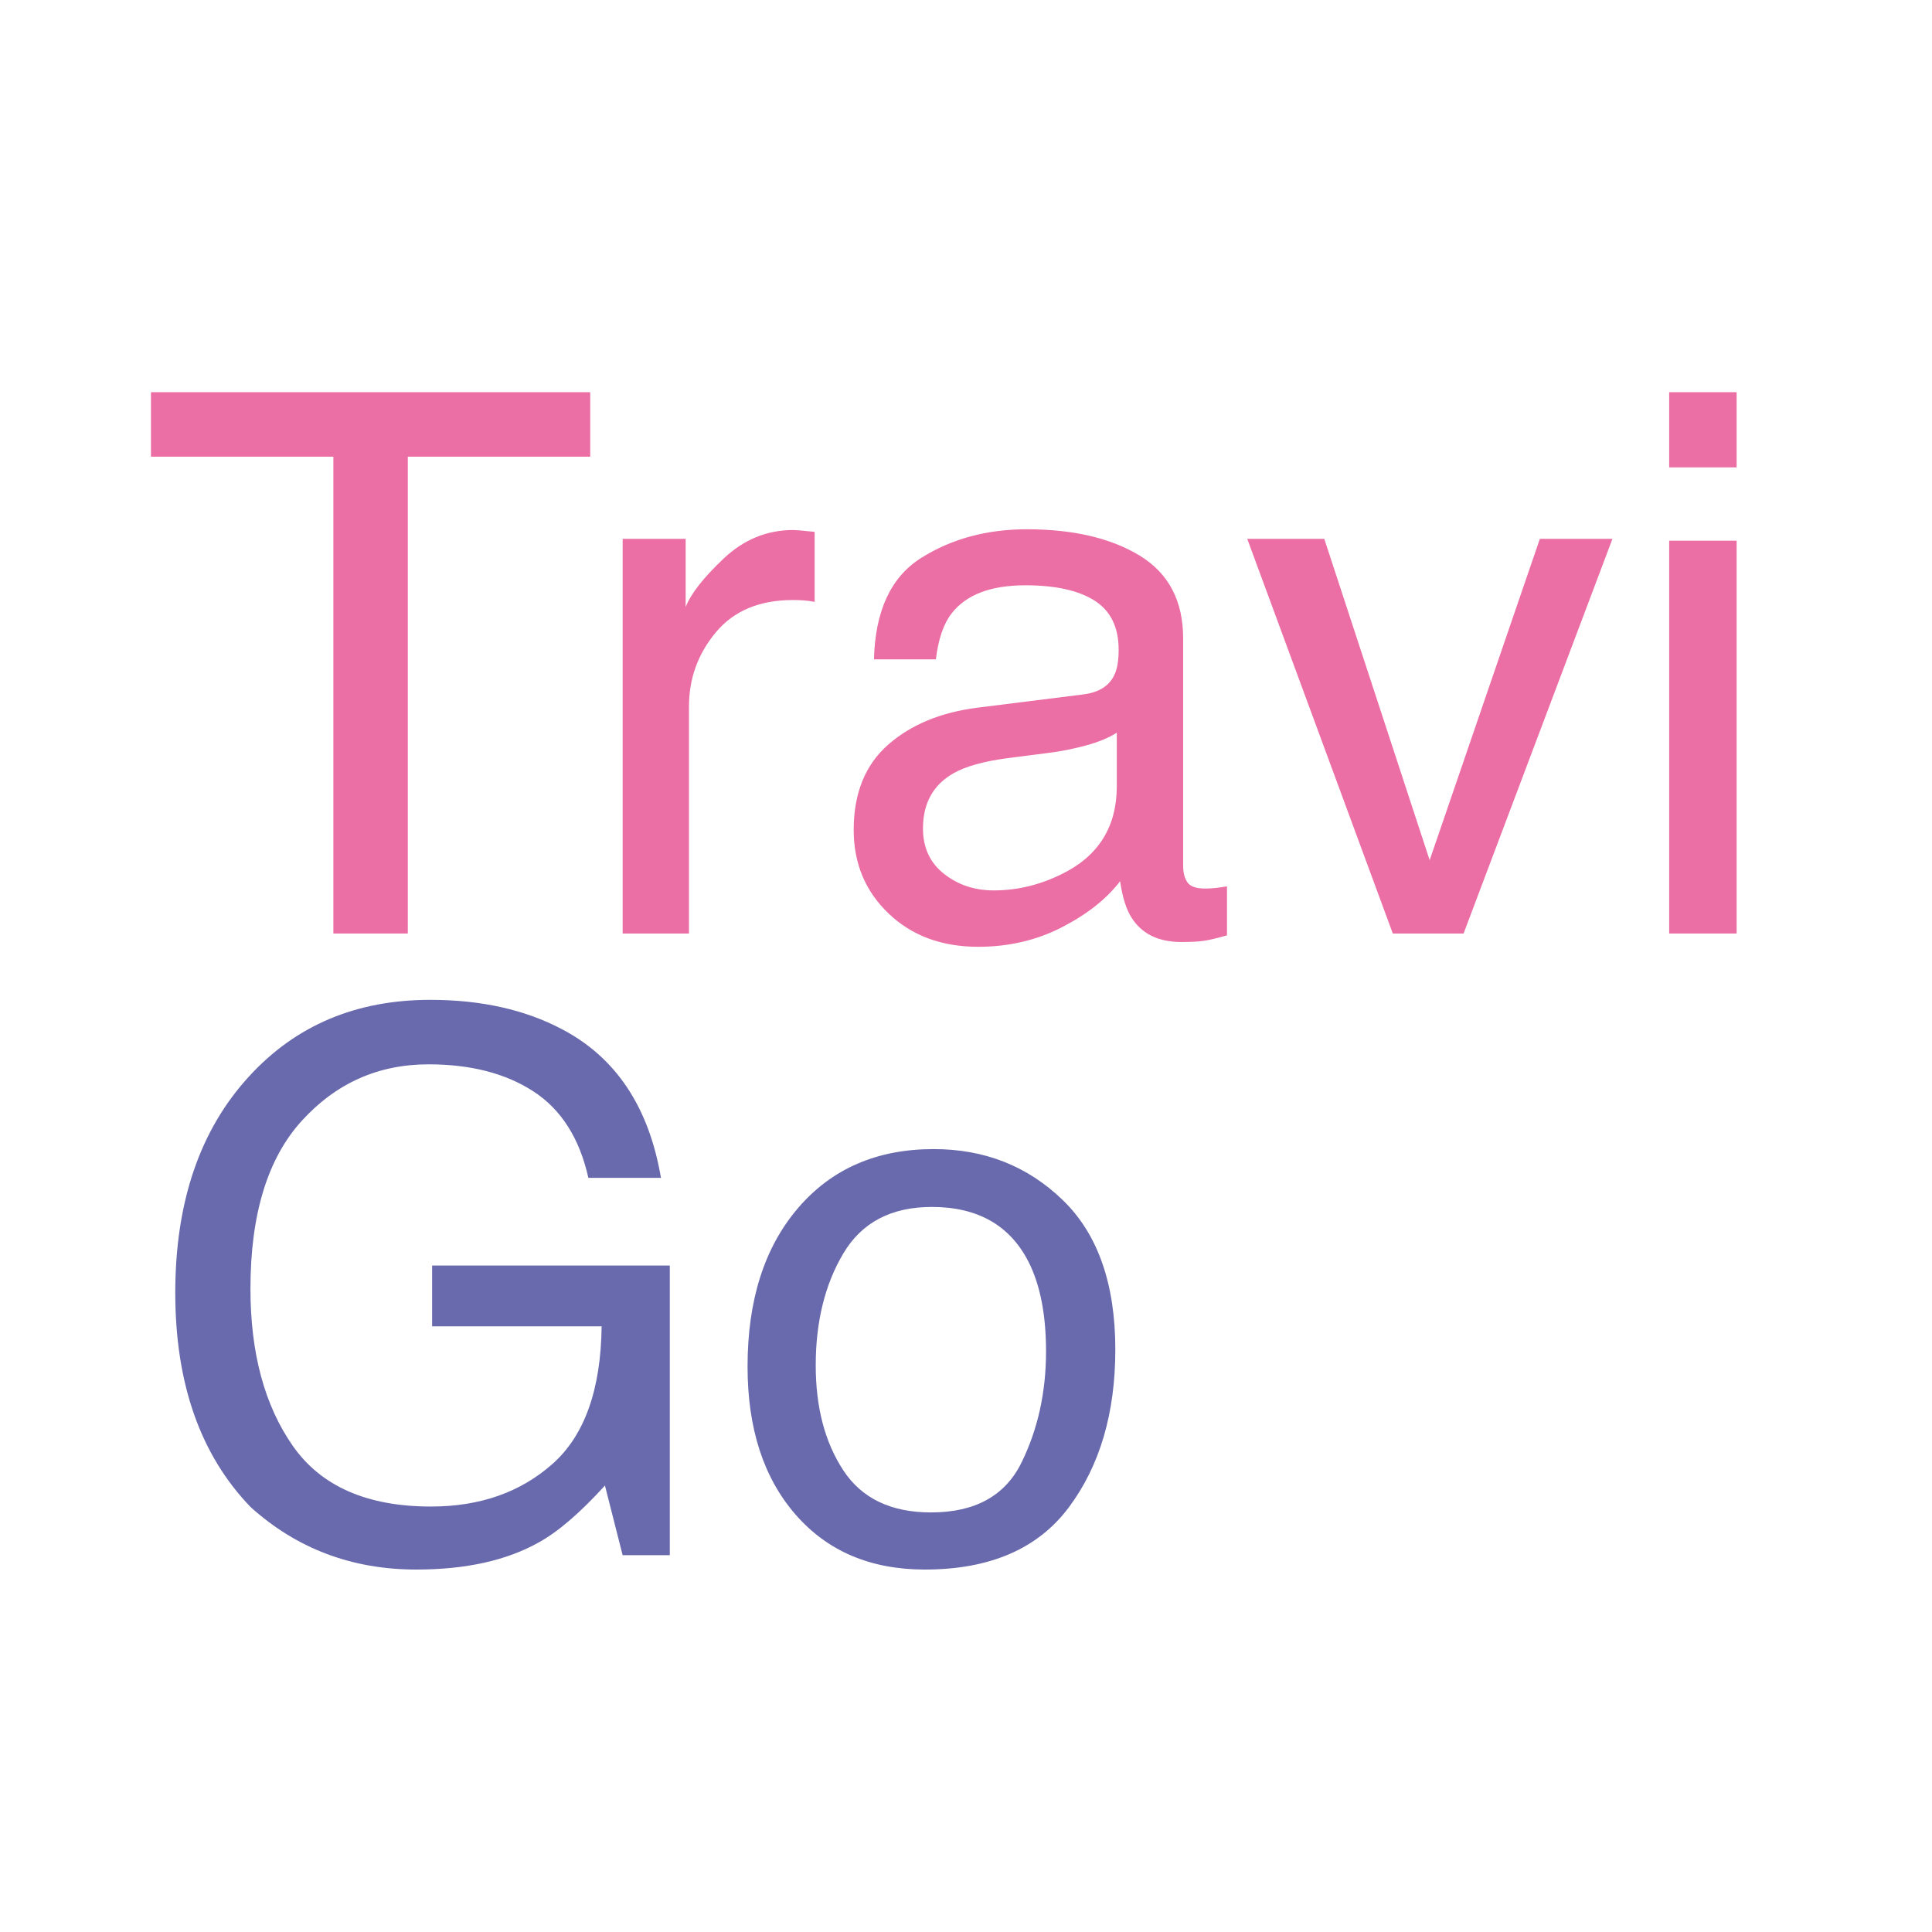
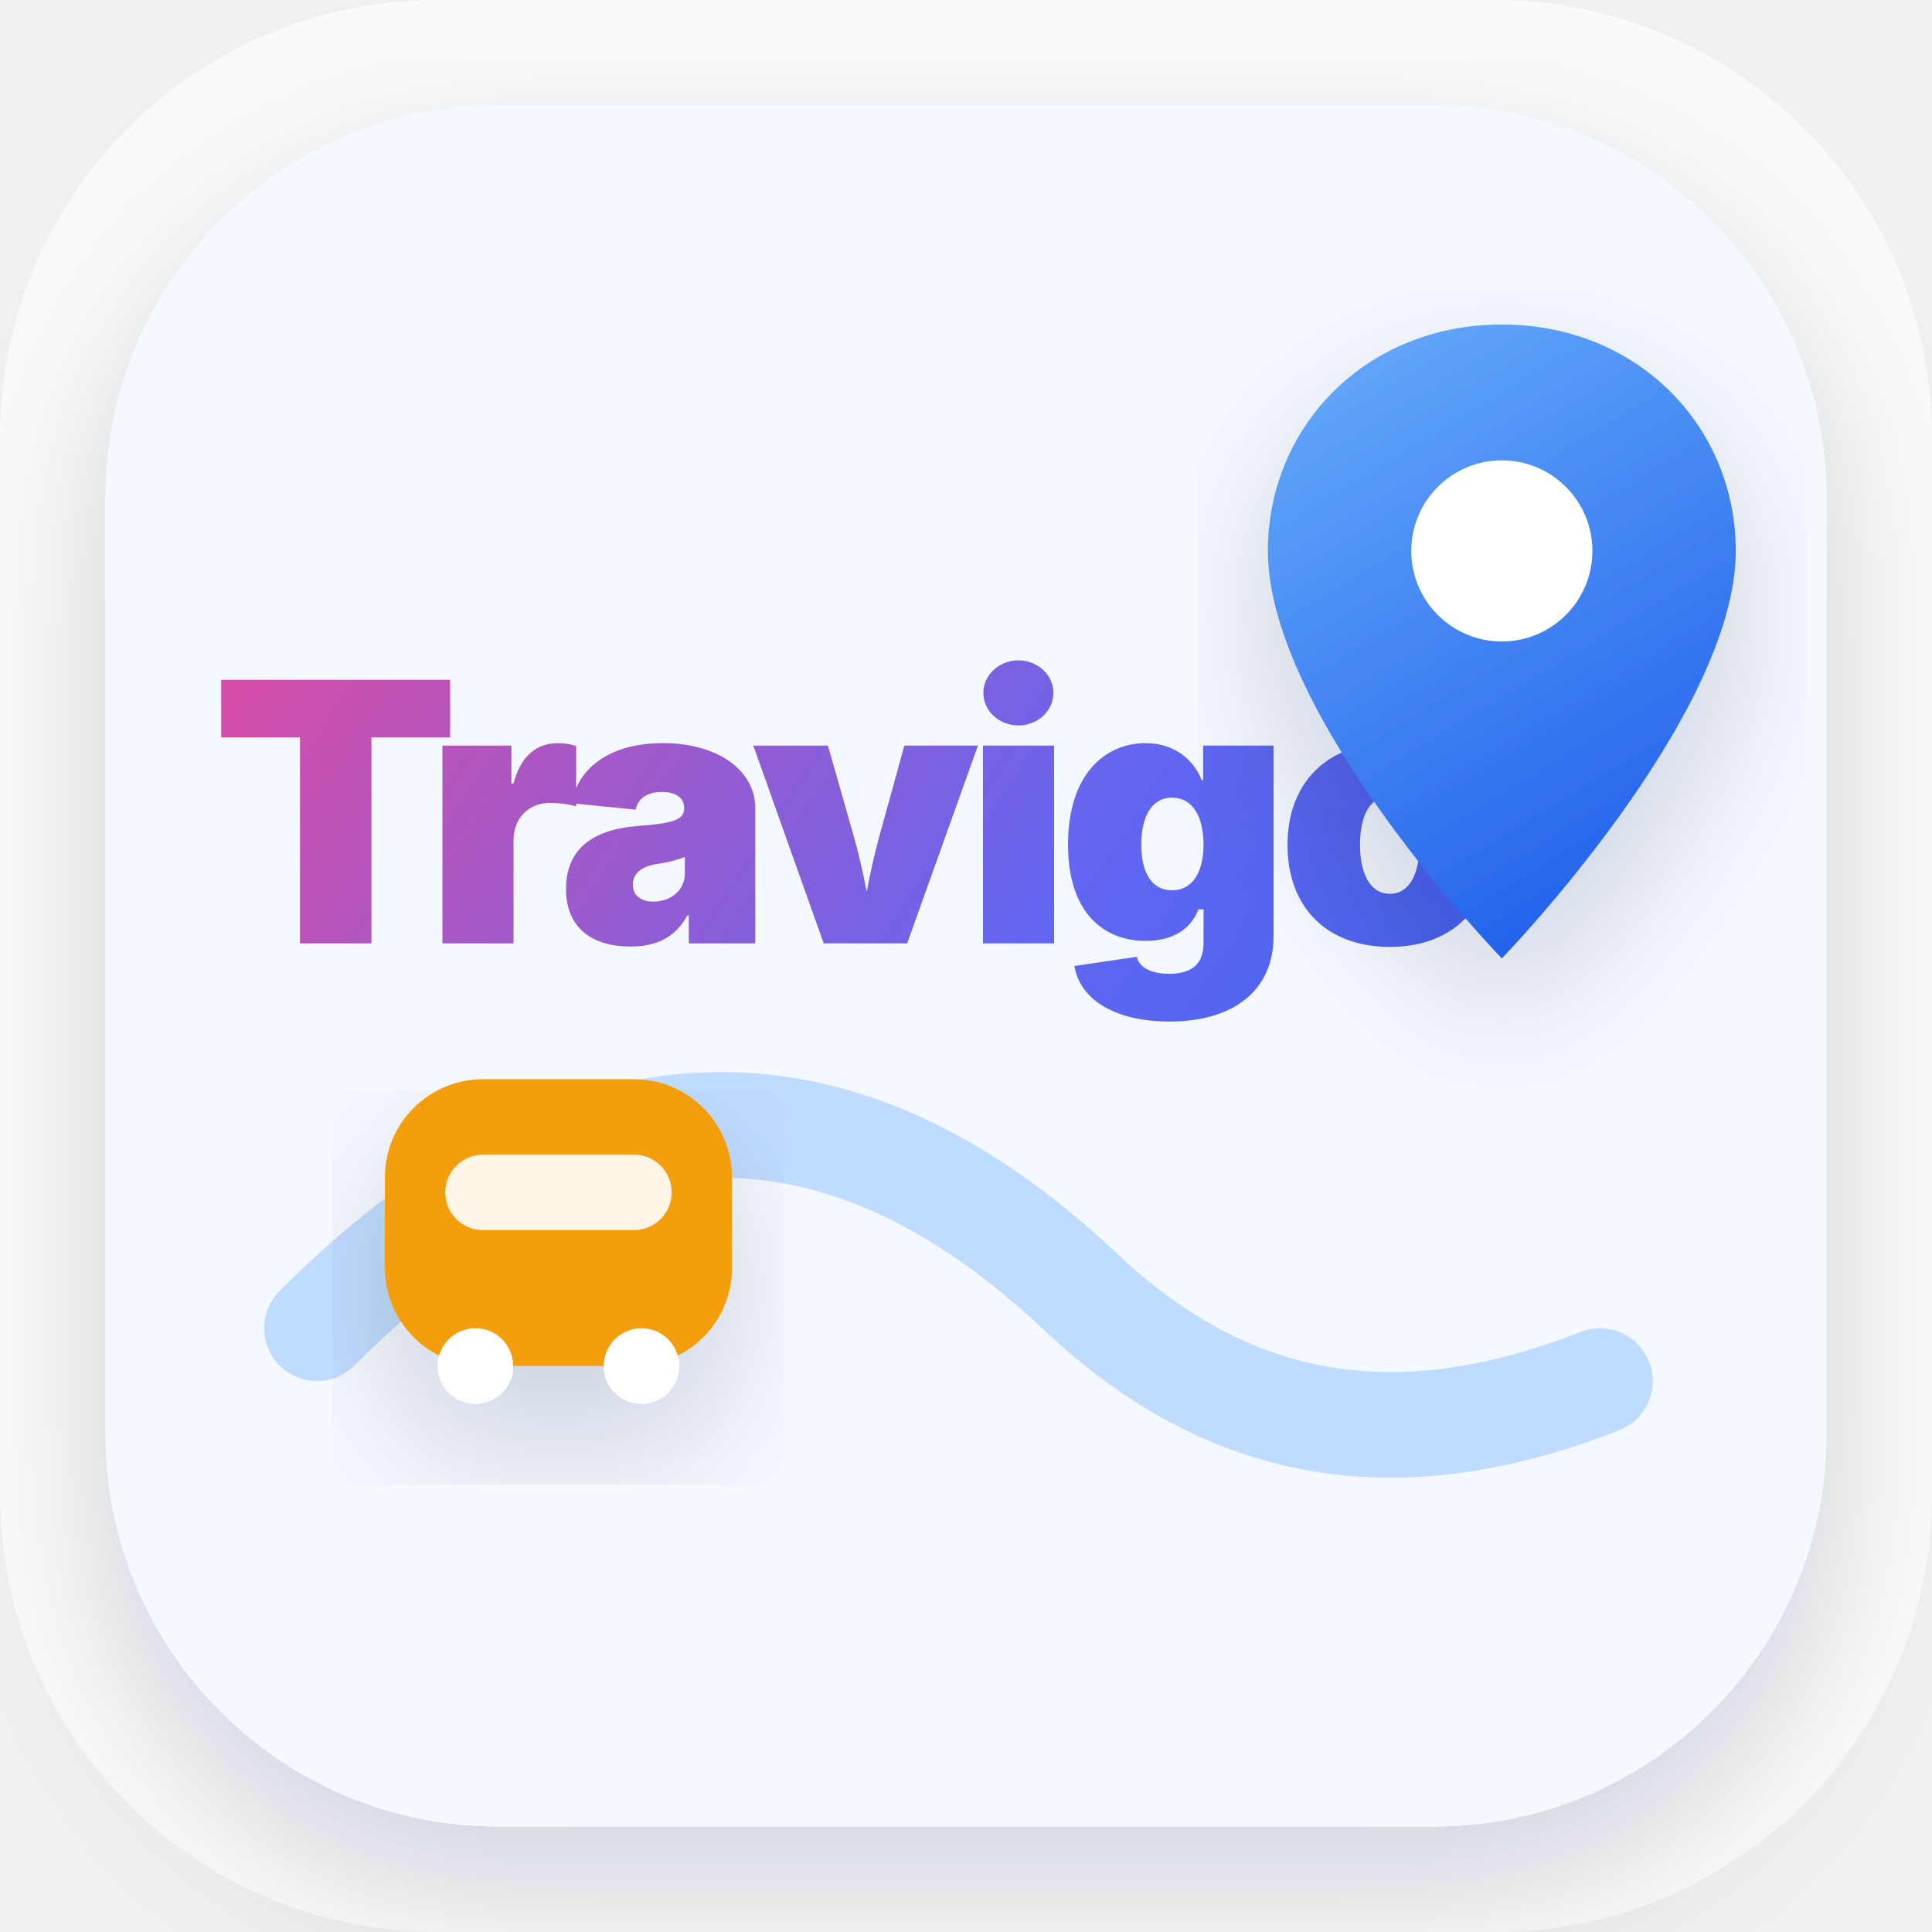
- <svg xmlns="http://www.w3.org/2000/svg" xmlns:ns1="http://vectornator.io" height="100%" stroke-miterlimit="10" style="fill-rule:nonzero;clip-rule:evenodd;stroke-linecap:round;stroke-linejoin:round;" version="1.1" viewBox="0 0 1024 1024" width="100%" xml:space="preserve">
-   <defs />
-   <path d="M0 0L1024 0L1024 1024L0 1024L0 0Z" fill="#ffffff" fill-rule="nonzero" opacity="1" stroke="none" />
-   <g id="Layer-1" ns1:layerName="Layer 1">
-     <g fill="#eb6ea5" opacity="1" stroke="none">
-       <path d="M312.83 207.872L312.83 242.051L216.15 242.051L216.15 494.786L176.697 494.786L176.697 242.051L80.017 242.051L80.017 207.872L312.83 207.872Z" />
-       <path d="M330.017 285.606L363.416 285.606L363.416 321.739C366.15 314.708 372.856 306.147 383.533 296.055C394.21 285.964 406.514 280.919 420.447 280.919C421.098 280.919 422.205 280.984 423.767 281.114C425.33 281.244 427.999 281.505 431.775 281.895L431.775 319.005C429.692 318.614 427.771 318.354 426.013 318.223C424.255 318.093 422.335 318.028 420.251 318.028C402.543 318.028 388.936 323.725 379.431 335.118C369.926 346.511 365.173 359.63 365.173 374.473L365.173 494.786L330.017 494.786L330.017 285.606Z" />
-       <path d="M489.197 439.122C489.197 449.278 492.908 457.286 500.33 463.145C507.751 469.005 516.541 471.934 526.697 471.934C539.067 471.934 551.046 469.07 562.634 463.341C582.166 453.835 591.931 438.275 591.931 416.661L591.931 388.341C587.634 391.075 582.1 393.354 575.33 395.176C568.559 396.999 561.918 398.301 555.408 399.083L534.119 401.817C521.358 403.51 511.788 406.179 505.408 409.825C494.6 415.945 489.197 425.71 489.197 439.122ZM574.353 368.028C582.426 366.986 587.83 363.601 590.564 357.872C592.126 354.747 592.908 350.255 592.908 344.395C592.908 332.416 588.643 323.725 580.115 318.321C571.586 312.917 559.379 310.216 543.494 310.216C525.134 310.216 512.113 315.163 504.431 325.059C500.134 330.528 497.335 338.666 496.033 349.473L463.22 349.473C463.871 323.692 472.237 305.756 488.318 295.665C504.399 285.574 523.051 280.528 544.275 280.528C568.884 280.528 588.871 285.216 604.236 294.591C619.47 303.966 627.087 318.549 627.087 338.341L627.087 458.848C627.087 462.494 627.836 465.424 629.333 467.637C630.831 469.851 633.988 470.958 638.806 470.958C640.369 470.958 642.126 470.86 644.08 470.665C646.033 470.469 648.116 470.176 650.33 469.786L650.33 495.762C644.861 497.325 640.694 498.301 637.83 498.692C634.965 499.083 631.059 499.278 626.111 499.278C614.001 499.278 605.212 494.981 599.744 486.387C596.879 481.83 594.861 475.385 593.689 467.051C586.528 476.426 576.241 484.564 562.83 491.466C549.418 498.367 534.639 501.817 518.494 501.817C499.093 501.817 483.24 495.925 470.935 484.141C458.63 472.357 452.478 457.611 452.478 439.903C452.478 420.502 458.533 405.463 470.642 394.786C482.751 384.109 498.637 377.533 518.298 375.059L574.353 368.028Z" />
-       <path d="M701.892 285.606L757.751 455.919L816.15 285.606L854.626 285.606L775.72 494.786L738.22 494.786L661.072 285.606L701.892 285.606Z" />
-       <path d="M884.705 286.583L920.447 286.583L920.447 494.786L884.705 494.786L884.705 286.583ZM884.705 207.872L920.447 207.872L920.447 247.716L884.705 247.716L884.705 207.872Z" />
-     </g>
+ <svg xmlns="http://www.w3.org/2000/svg" viewBox="0 0 256 256" role="img" aria-label="Travigo">
+   <defs>
+     <linearGradient id="brand" x1="26" y1="58" x2="226" y2="188" gradientUnits="userSpaceOnUse">
+       <stop offset="0" stop-color="#ec4899" />
+       <stop offset="0.54" stop-color="#6366f1" />
+       <stop offset="1" stop-color="#2563eb" />
+     </linearGradient>
+     <linearGradient id="pin" x1="180" y1="48" x2="220" y2="114" gradientUnits="userSpaceOnUse">
+       <stop offset="0" stop-color="#60a5fa" />
+       <stop offset="1" stop-color="#2563eb" />
+     </linearGradient>
+     <filter id="shadow" x="-15%" y="-15%" width="130%" height="140%">
+       <feDropShadow dx="0" dy="8" stdDeviation="10" flood-color="#0f172a" flood-opacity="0.16" />
+     </filter>
+   </defs>
+   <rect width="256" height="256" rx="58" fill="#f8fafc" />
+   <rect x="14" y="14" width="228" height="228" rx="52" fill="#ffffff" filter="url(#shadow)" />
+   <rect x="14" y="14" width="228" height="228" rx="52" fill="#eff6ff" opacity="0.72" />
+   <path d="M42 176c34-34 68-36 101-5 19 18 41 23 69 12" fill="none" stroke="#bfdbfe" stroke-width="14" stroke-linecap="round" stroke-linejoin="round" />
+   <text x="28" y="125" fill="url(#brand)" font-family="Inter, Arial, Helvetica, sans-serif" font-size="48" font-weight="850" letter-spacing="-2">Travigo</text>
+   <g filter="url(#shadow)">
+     <path d="M199 43c-18 0-31 13.5-31 30 0 22 31 54 31 54s31-32 31-54c0-16.5-13-30-31-30Z" fill="url(#pin)" />
+     <circle cx="199" cy="73" r="12" fill="#ffffff" />
  </g>
-   <g id="Layer-2" ns1:layerName="Layer 2">
-     <g fill="#696aad" opacity="1" stroke="none">
-       <path d="M228.056 529.939C255.009 529.939 278.316 535.147 297.978 545.564C326.493 560.538 343.941 586.775 350.321 624.275L311.845 624.275C307.157 603.311 297.457 588.045 282.743 578.474C268.03 568.904 249.475 564.119 227.079 564.119C200.517 564.119 178.153 574.08 159.989 594.002C141.825 613.923 132.743 643.611 132.743 683.064C132.743 717.179 140.23 744.946 155.204 766.365C170.178 787.784 194.592 798.494 228.446 798.494C254.358 798.494 275.81 790.974 292.802 775.935C309.794 760.896 318.485 736.58 318.876 702.986L229.032 702.986L229.032 670.759L355.009 670.759L355.009 824.275L330.009 824.275L320.634 787.361C307.483 801.814 295.829 811.84 285.673 817.439C268.616 827.075 246.936 831.892 220.634 831.892C186.65 831.892 157.418 820.89 132.939 798.884C106.246 771.28 92.9 733.39 92.9 685.213C92.9 637.166 105.92 598.95 131.962 570.564C156.702 543.481 188.733 529.939 228.056 529.939Z" />
-       <path d="M493.485 801.619C516.793 801.619 532.776 792.797 541.435 775.154C550.094 757.511 554.423 737.882 554.423 716.267C554.423 696.736 551.298 680.851 545.048 668.611C535.152 649.34 518.095 639.705 493.876 639.705C472.392 639.705 456.767 647.908 447.001 664.314C437.235 680.72 432.353 700.512 432.353 723.689C432.353 745.955 437.235 764.509 447.001 779.353C456.767 794.197 472.262 801.619 493.485 801.619ZM494.853 609.041C521.806 609.041 544.592 618.025 563.212 635.994C581.832 653.963 591.142 680.395 591.142 715.291C591.142 749.015 582.939 776.879 566.532 798.884C550.126 820.89 524.67 831.892 490.165 831.892C461.389 831.892 438.538 822.159 421.61 802.693C404.683 783.227 396.22 757.088 396.22 724.275C396.22 689.119 405.139 661.124 422.978 640.291C440.816 619.457 464.775 609.041 494.853 609.041Z" />
-     </g>
+   <g filter="url(#shadow)">
+     <rect x="51" y="143" width="46" height="38" rx="13" fill="#f59e0b" />
+     <rect x="59" y="153" width="30" height="10" rx="5" fill="#ffffff" opacity="0.9" />
+     <circle cx="63" cy="181" r="5" fill="#ffffff" />
+     <circle cx="85" cy="181" r="5" fill="#ffffff" />
  </g>
</svg>
